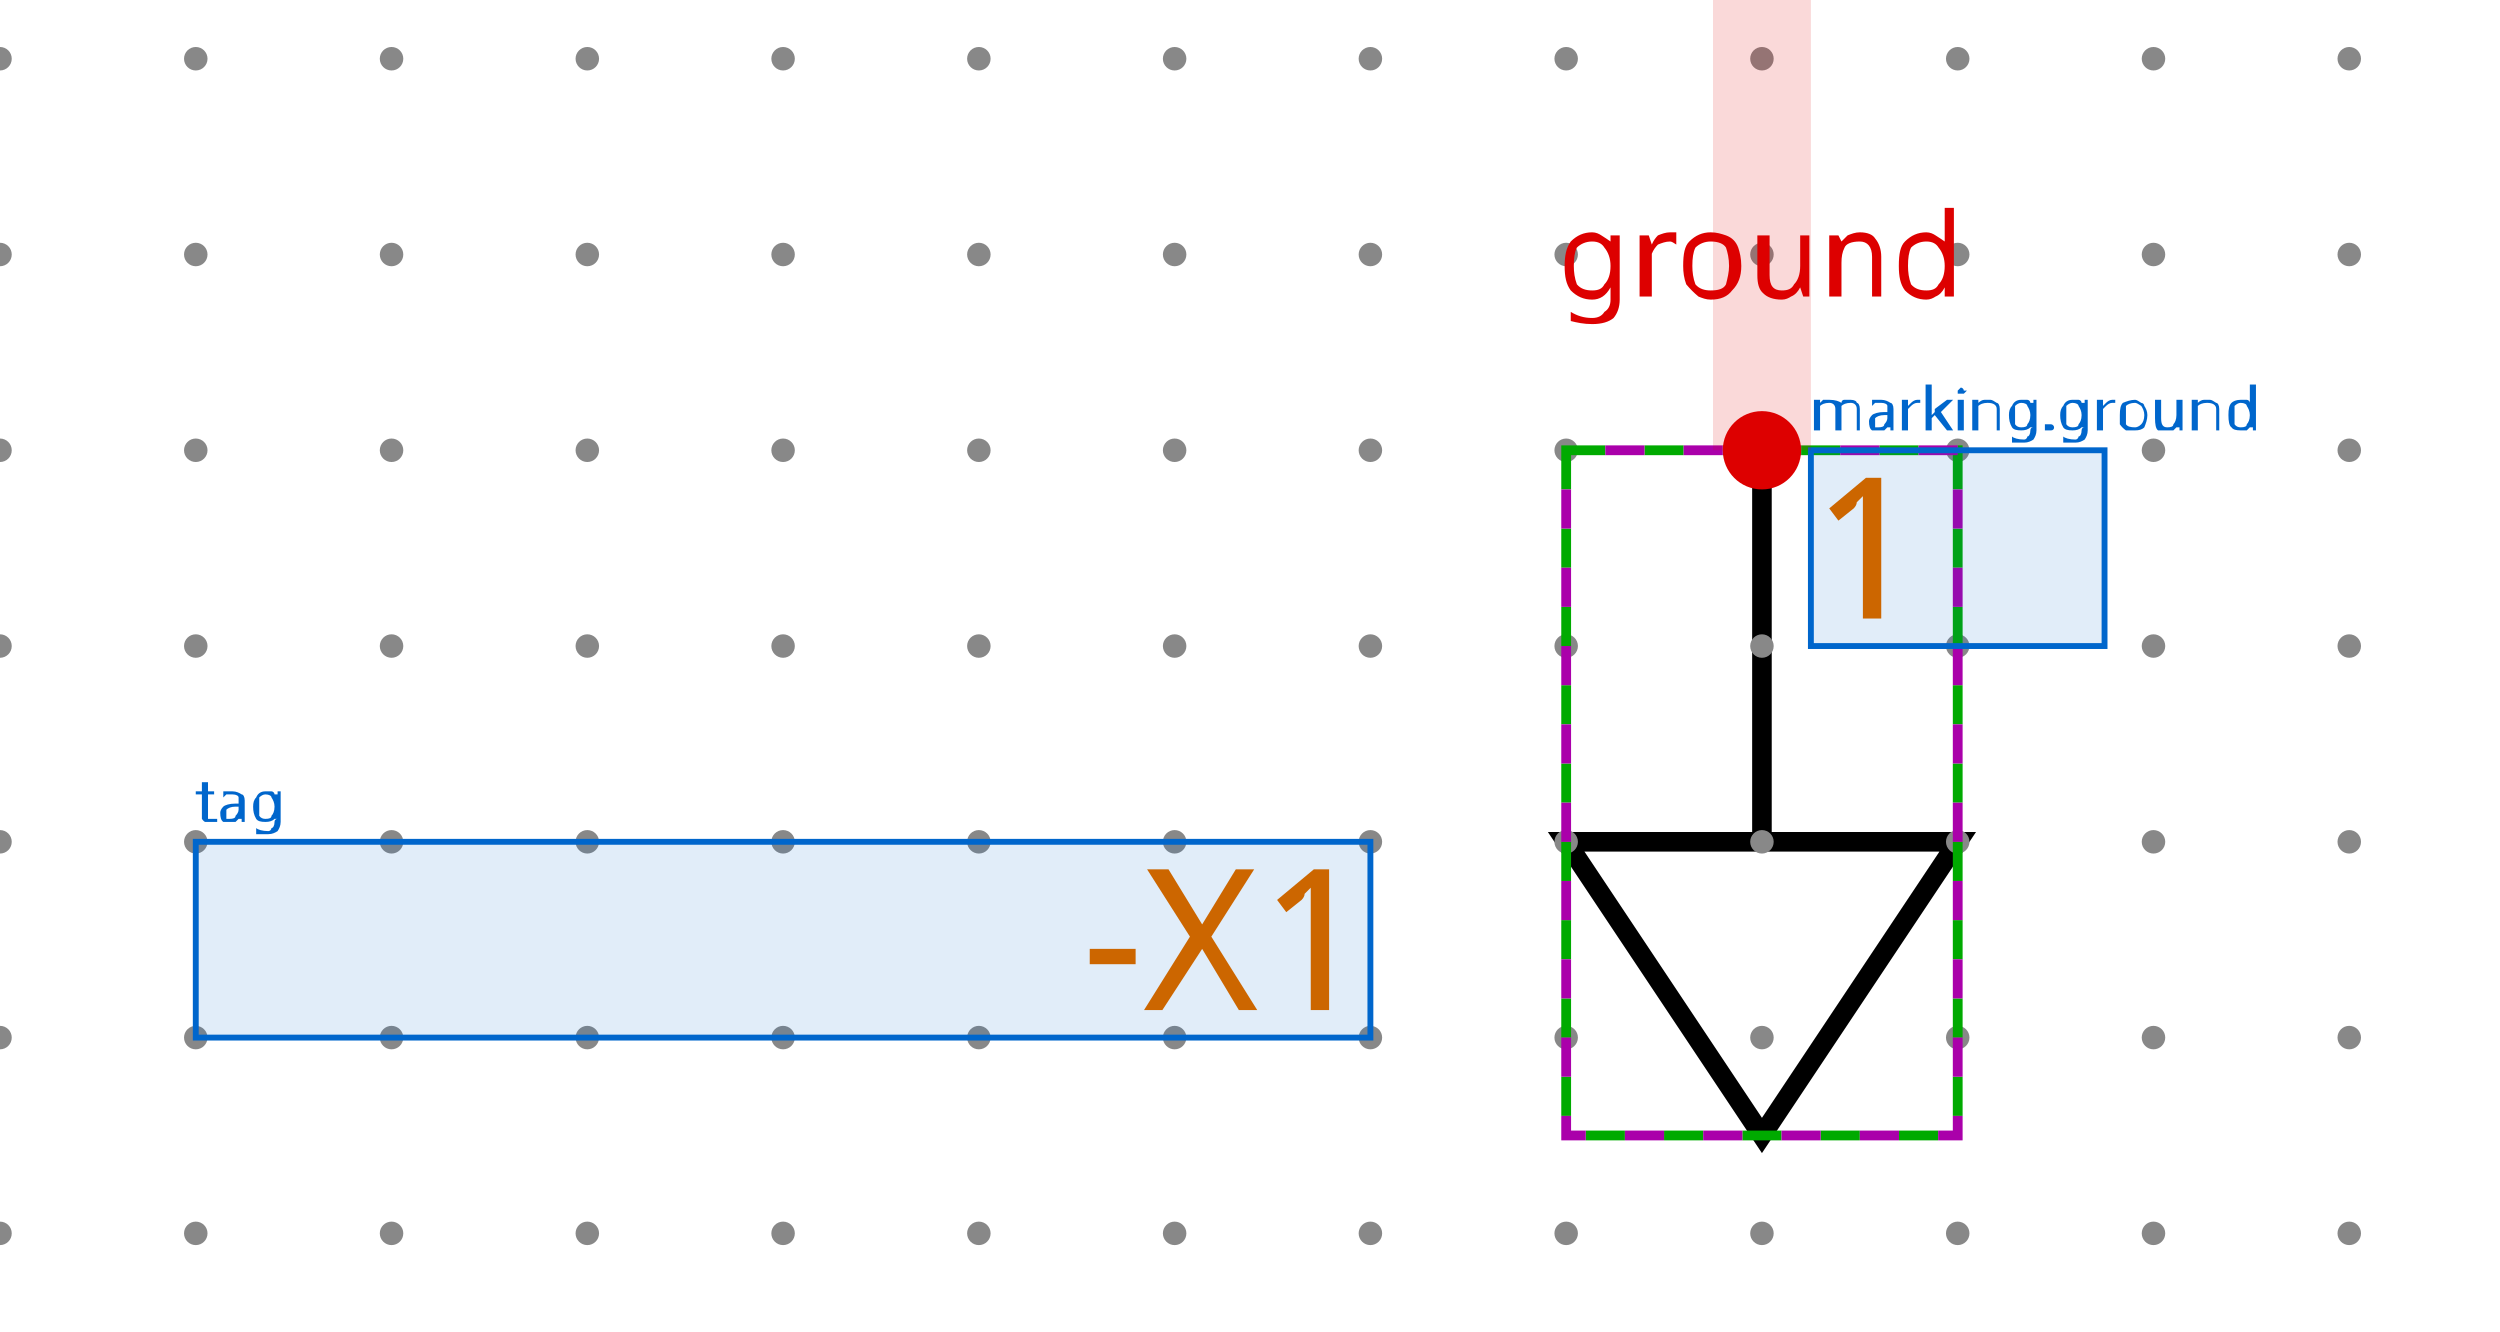
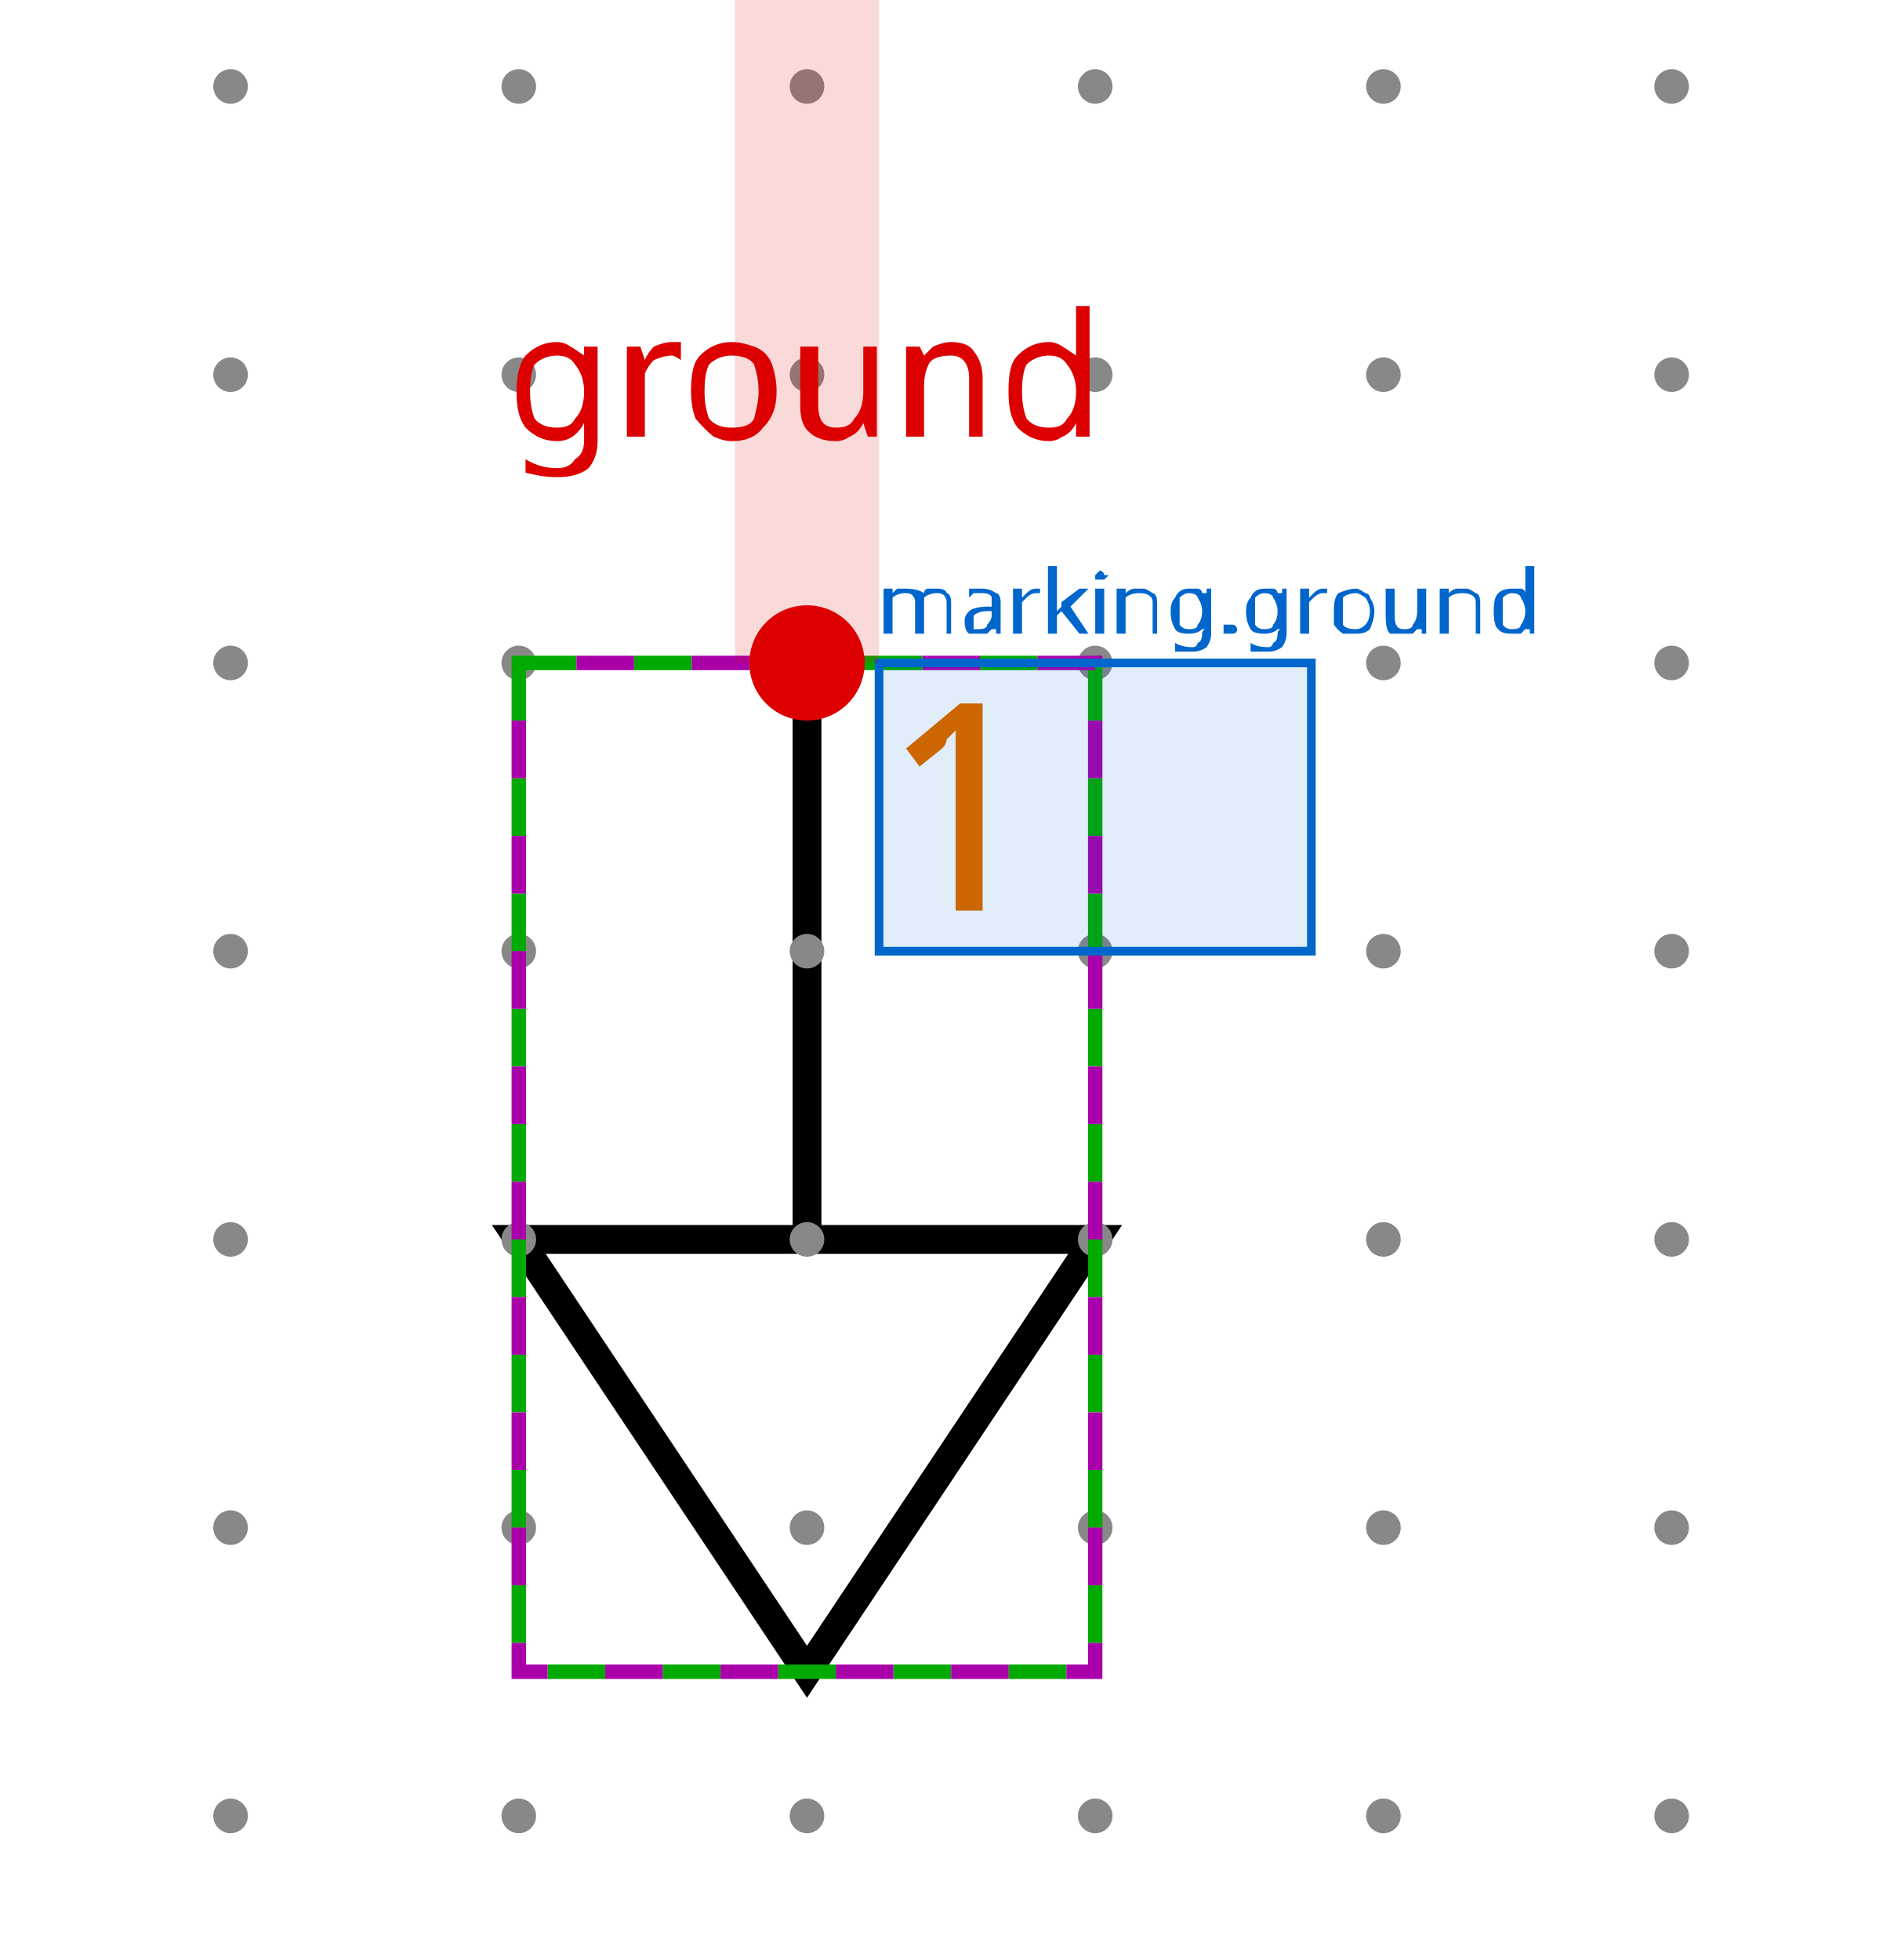
- <svg xmlns="http://www.w3.org/2000/svg" width="31.925mm" height="17mm" viewBox="-9 -4.3 12.77 6.8">
+ <svg xmlns="http://www.w3.org/2000/svg" width="16.425mm" height="17mm" viewBox="-2.8 -4.3 6.57 6.8">
  <g fill="none" stroke="#000" stroke-linecap="butt" stroke-linejoin="miter">
    <line x1="0" y1="-2" x2="0" y2="0" stroke-width="0.1" />
    <polygon points="-1,0 1,0 0,1.5" stroke-width="0.1" />
  </g>
  <g class="annotation">
-     <circle class="grid" cx="-9" cy="-4" r="0.06" fill="#888" stroke="none" />
-     <circle class="grid" cx="-8" cy="-4" r="0.06" fill="#888" stroke="none" />
-     <circle class="grid" cx="-7" cy="-4" r="0.06" fill="#888" stroke="none" />
-     <circle class="grid" cx="-6" cy="-4" r="0.06" fill="#888" stroke="none" />
-     <circle class="grid" cx="-5" cy="-4" r="0.06" fill="#888" stroke="none" />
-     <circle class="grid" cx="-4" cy="-4" r="0.06" fill="#888" stroke="none" />
-     <circle class="grid" cx="-3" cy="-4" r="0.06" fill="#888" stroke="none" />
    <circle class="grid" cx="-2" cy="-4" r="0.06" fill="#888" stroke="none" />
    <circle class="grid" cx="-1" cy="-4" r="0.06" fill="#888" stroke="none" />
    <circle class="grid" cx="0" cy="-4" r="0.06" fill="#888" stroke="none" />
    <circle class="grid" cx="1" cy="-4" r="0.06" fill="#888" stroke="none" />
    <circle class="grid" cx="2" cy="-4" r="0.06" fill="#888" stroke="none" />
    <circle class="grid" cx="3" cy="-4" r="0.06" fill="#888" stroke="none" />
-     <circle class="grid" cx="-9" cy="-3" r="0.06" fill="#888" stroke="none" />
-     <circle class="grid" cx="-8" cy="-3" r="0.06" fill="#888" stroke="none" />
-     <circle class="grid" cx="-7" cy="-3" r="0.06" fill="#888" stroke="none" />
-     <circle class="grid" cx="-6" cy="-3" r="0.06" fill="#888" stroke="none" />
-     <circle class="grid" cx="-5" cy="-3" r="0.06" fill="#888" stroke="none" />
-     <circle class="grid" cx="-4" cy="-3" r="0.06" fill="#888" stroke="none" />
-     <circle class="grid" cx="-3" cy="-3" r="0.06" fill="#888" stroke="none" />
    <circle class="grid" cx="-2" cy="-3" r="0.06" fill="#888" stroke="none" />
    <circle class="grid" cx="-1" cy="-3" r="0.06" fill="#888" stroke="none" />
    <circle class="grid" cx="0" cy="-3" r="0.06" fill="#888" stroke="none" />
    <circle class="grid" cx="1" cy="-3" r="0.06" fill="#888" stroke="none" />
    <circle class="grid" cx="2" cy="-3" r="0.06" fill="#888" stroke="none" />
    <circle class="grid" cx="3" cy="-3" r="0.06" fill="#888" stroke="none" />
-     <circle class="grid" cx="-9" cy="-2" r="0.06" fill="#888" stroke="none" />
-     <circle class="grid" cx="-8" cy="-2" r="0.06" fill="#888" stroke="none" />
-     <circle class="grid" cx="-7" cy="-2" r="0.06" fill="#888" stroke="none" />
-     <circle class="grid" cx="-6" cy="-2" r="0.06" fill="#888" stroke="none" />
-     <circle class="grid" cx="-5" cy="-2" r="0.06" fill="#888" stroke="none" />
-     <circle class="grid" cx="-4" cy="-2" r="0.06" fill="#888" stroke="none" />
-     <circle class="grid" cx="-3" cy="-2" r="0.06" fill="#888" stroke="none" />
    <circle class="grid" cx="-2" cy="-2" r="0.06" fill="#888" stroke="none" />
    <circle class="grid" cx="-1" cy="-2" r="0.06" fill="#888" stroke="none" />
    <circle class="grid" cx="0" cy="-2" r="0.06" fill="#888" stroke="none" />
    <circle class="grid" cx="1" cy="-2" r="0.06" fill="#888" stroke="none" />
    <circle class="grid" cx="2" cy="-2" r="0.06" fill="#888" stroke="none" />
    <circle class="grid" cx="3" cy="-2" r="0.06" fill="#888" stroke="none" />
-     <circle class="grid" cx="-9" cy="-1" r="0.06" fill="#888" stroke="none" />
-     <circle class="grid" cx="-8" cy="-1" r="0.06" fill="#888" stroke="none" />
-     <circle class="grid" cx="-7" cy="-1" r="0.06" fill="#888" stroke="none" />
-     <circle class="grid" cx="-6" cy="-1" r="0.06" fill="#888" stroke="none" />
-     <circle class="grid" cx="-5" cy="-1" r="0.06" fill="#888" stroke="none" />
-     <circle class="grid" cx="-4" cy="-1" r="0.06" fill="#888" stroke="none" />
-     <circle class="grid" cx="-3" cy="-1" r="0.06" fill="#888" stroke="none" />
    <circle class="grid" cx="-2" cy="-1" r="0.06" fill="#888" stroke="none" />
    <circle class="grid" cx="-1" cy="-1" r="0.06" fill="#888" stroke="none" />
    <circle class="grid" cx="0" cy="-1" r="0.06" fill="#888" stroke="none" />
    <circle class="grid" cx="1" cy="-1" r="0.06" fill="#888" stroke="none" />
    <circle class="grid" cx="2" cy="-1" r="0.06" fill="#888" stroke="none" />
    <circle class="grid" cx="3" cy="-1" r="0.06" fill="#888" stroke="none" />
-     <circle class="grid" cx="-9" cy="0" r="0.06" fill="#888" stroke="none" />
-     <circle class="grid" cx="-8" cy="0" r="0.06" fill="#888" stroke="none" />
-     <circle class="grid" cx="-7" cy="0" r="0.06" fill="#888" stroke="none" />
-     <circle class="grid" cx="-6" cy="0" r="0.06" fill="#888" stroke="none" />
-     <circle class="grid" cx="-5" cy="0" r="0.06" fill="#888" stroke="none" />
-     <circle class="grid" cx="-4" cy="0" r="0.06" fill="#888" stroke="none" />
-     <circle class="grid" cx="-3" cy="0" r="0.06" fill="#888" stroke="none" />
    <circle class="grid" cx="-2" cy="0" r="0.06" fill="#888" stroke="none" />
    <circle class="grid" cx="-1" cy="0" r="0.06" fill="#888" stroke="none" />
    <circle class="grid" cx="0" cy="0" r="0.06" fill="#888" stroke="none" />
    <circle class="grid" cx="1" cy="0" r="0.06" fill="#888" stroke="none" />
    <circle class="grid" cx="2" cy="0" r="0.06" fill="#888" stroke="none" />
    <circle class="grid" cx="3" cy="0" r="0.06" fill="#888" stroke="none" />
-     <circle class="grid" cx="-9" cy="1" r="0.06" fill="#888" stroke="none" />
-     <circle class="grid" cx="-8" cy="1" r="0.06" fill="#888" stroke="none" />
-     <circle class="grid" cx="-7" cy="1" r="0.06" fill="#888" stroke="none" />
-     <circle class="grid" cx="-6" cy="1" r="0.06" fill="#888" stroke="none" />
-     <circle class="grid" cx="-5" cy="1" r="0.06" fill="#888" stroke="none" />
-     <circle class="grid" cx="-4" cy="1" r="0.06" fill="#888" stroke="none" />
-     <circle class="grid" cx="-3" cy="1" r="0.06" fill="#888" stroke="none" />
    <circle class="grid" cx="-2" cy="1" r="0.06" fill="#888" stroke="none" />
    <circle class="grid" cx="-1" cy="1" r="0.06" fill="#888" stroke="none" />
    <circle class="grid" cx="0" cy="1" r="0.06" fill="#888" stroke="none" />
    <circle class="grid" cx="1" cy="1" r="0.06" fill="#888" stroke="none" />
    <circle class="grid" cx="2" cy="1" r="0.06" fill="#888" stroke="none" />
    <circle class="grid" cx="3" cy="1" r="0.06" fill="#888" stroke="none" />
-     <circle class="grid" cx="-9" cy="2" r="0.06" fill="#888" stroke="none" />
-     <circle class="grid" cx="-8" cy="2" r="0.06" fill="#888" stroke="none" />
-     <circle class="grid" cx="-7" cy="2" r="0.06" fill="#888" stroke="none" />
-     <circle class="grid" cx="-6" cy="2" r="0.06" fill="#888" stroke="none" />
-     <circle class="grid" cx="-5" cy="2" r="0.06" fill="#888" stroke="none" />
-     <circle class="grid" cx="-4" cy="2" r="0.06" fill="#888" stroke="none" />
-     <circle class="grid" cx="-3" cy="2" r="0.06" fill="#888" stroke="none" />
    <circle class="grid" cx="-2" cy="2" r="0.06" fill="#888" stroke="none" />
    <circle class="grid" cx="-1" cy="2" r="0.06" fill="#888" stroke="none" />
    <circle class="grid" cx="0" cy="2" r="0.06" fill="#888" stroke="none" />
    <circle class="grid" cx="1" cy="2" r="0.06" fill="#888" stroke="none" />
    <circle class="grid" cx="2" cy="2" r="0.06" fill="#888" stroke="none" />
    <circle class="grid" cx="3" cy="2" r="0.06" fill="#888" stroke="none" />
    <rect class="body-box" x="-1" y="-2" width="2" height="3.5" fill="none" stroke="#0a0" stroke-width="0.05" stroke-dasharray="0.2 0.2" />
    <rect class="keepout-box" x="-1" y="-2" width="2" height="3.5" fill="none" stroke="#a0a" stroke-width="0.05" stroke-dasharray="0.2 0.2" stroke-dashoffset="0.2" />
    <rect class="slot-box" x="0.25" y="-2" width="1.5" height="1" fill="#06c" fill-opacity="0.12" stroke="#06c" stroke-width="0.03" />
    <text class="slot-id" x="0.25" y="-2.1" font-size="0.3" text-anchor="start" fill="#06c" stroke="none" font-family="sans-serif">marking.ground</text>
-     <rect class="slot-box" x="-8" y="0" width="6" height="1" fill="#06c" fill-opacity="0.12" stroke="#06c" stroke-width="0.03" />
-     <text class="slot-id" x="-8" y="-0.1" font-size="0.3" text-anchor="start" fill="#06c" stroke="none" font-family="sans-serif">tag</text>
    <rect class="lane" x="-0.25" y="-4.3" width="0.5" height="2.3" fill="#d00" fill-opacity="0.15" stroke="none" />
    <circle class="port" cx="0" cy="-2" r="0.2" fill="#d00" stroke="none" />
    <text class="port-id" x="0" y="-2.784" font-size="0.6" text-anchor="middle" fill="#d00" stroke="none" font-family="sans-serif">ground</text>
  </g>
  <g class="samples">
    <text class="sample-text" x="0.25" y="-1.14" font-size="1" text-anchor="start" fill="#c60" stroke="none" font-family="sans-serif">1</text>
-     <text class="sample-text" x="-2" y="0.86" font-size="1" text-anchor="end" fill="#c60" stroke="none" font-family="sans-serif">-X1</text>
  </g>
</svg>
